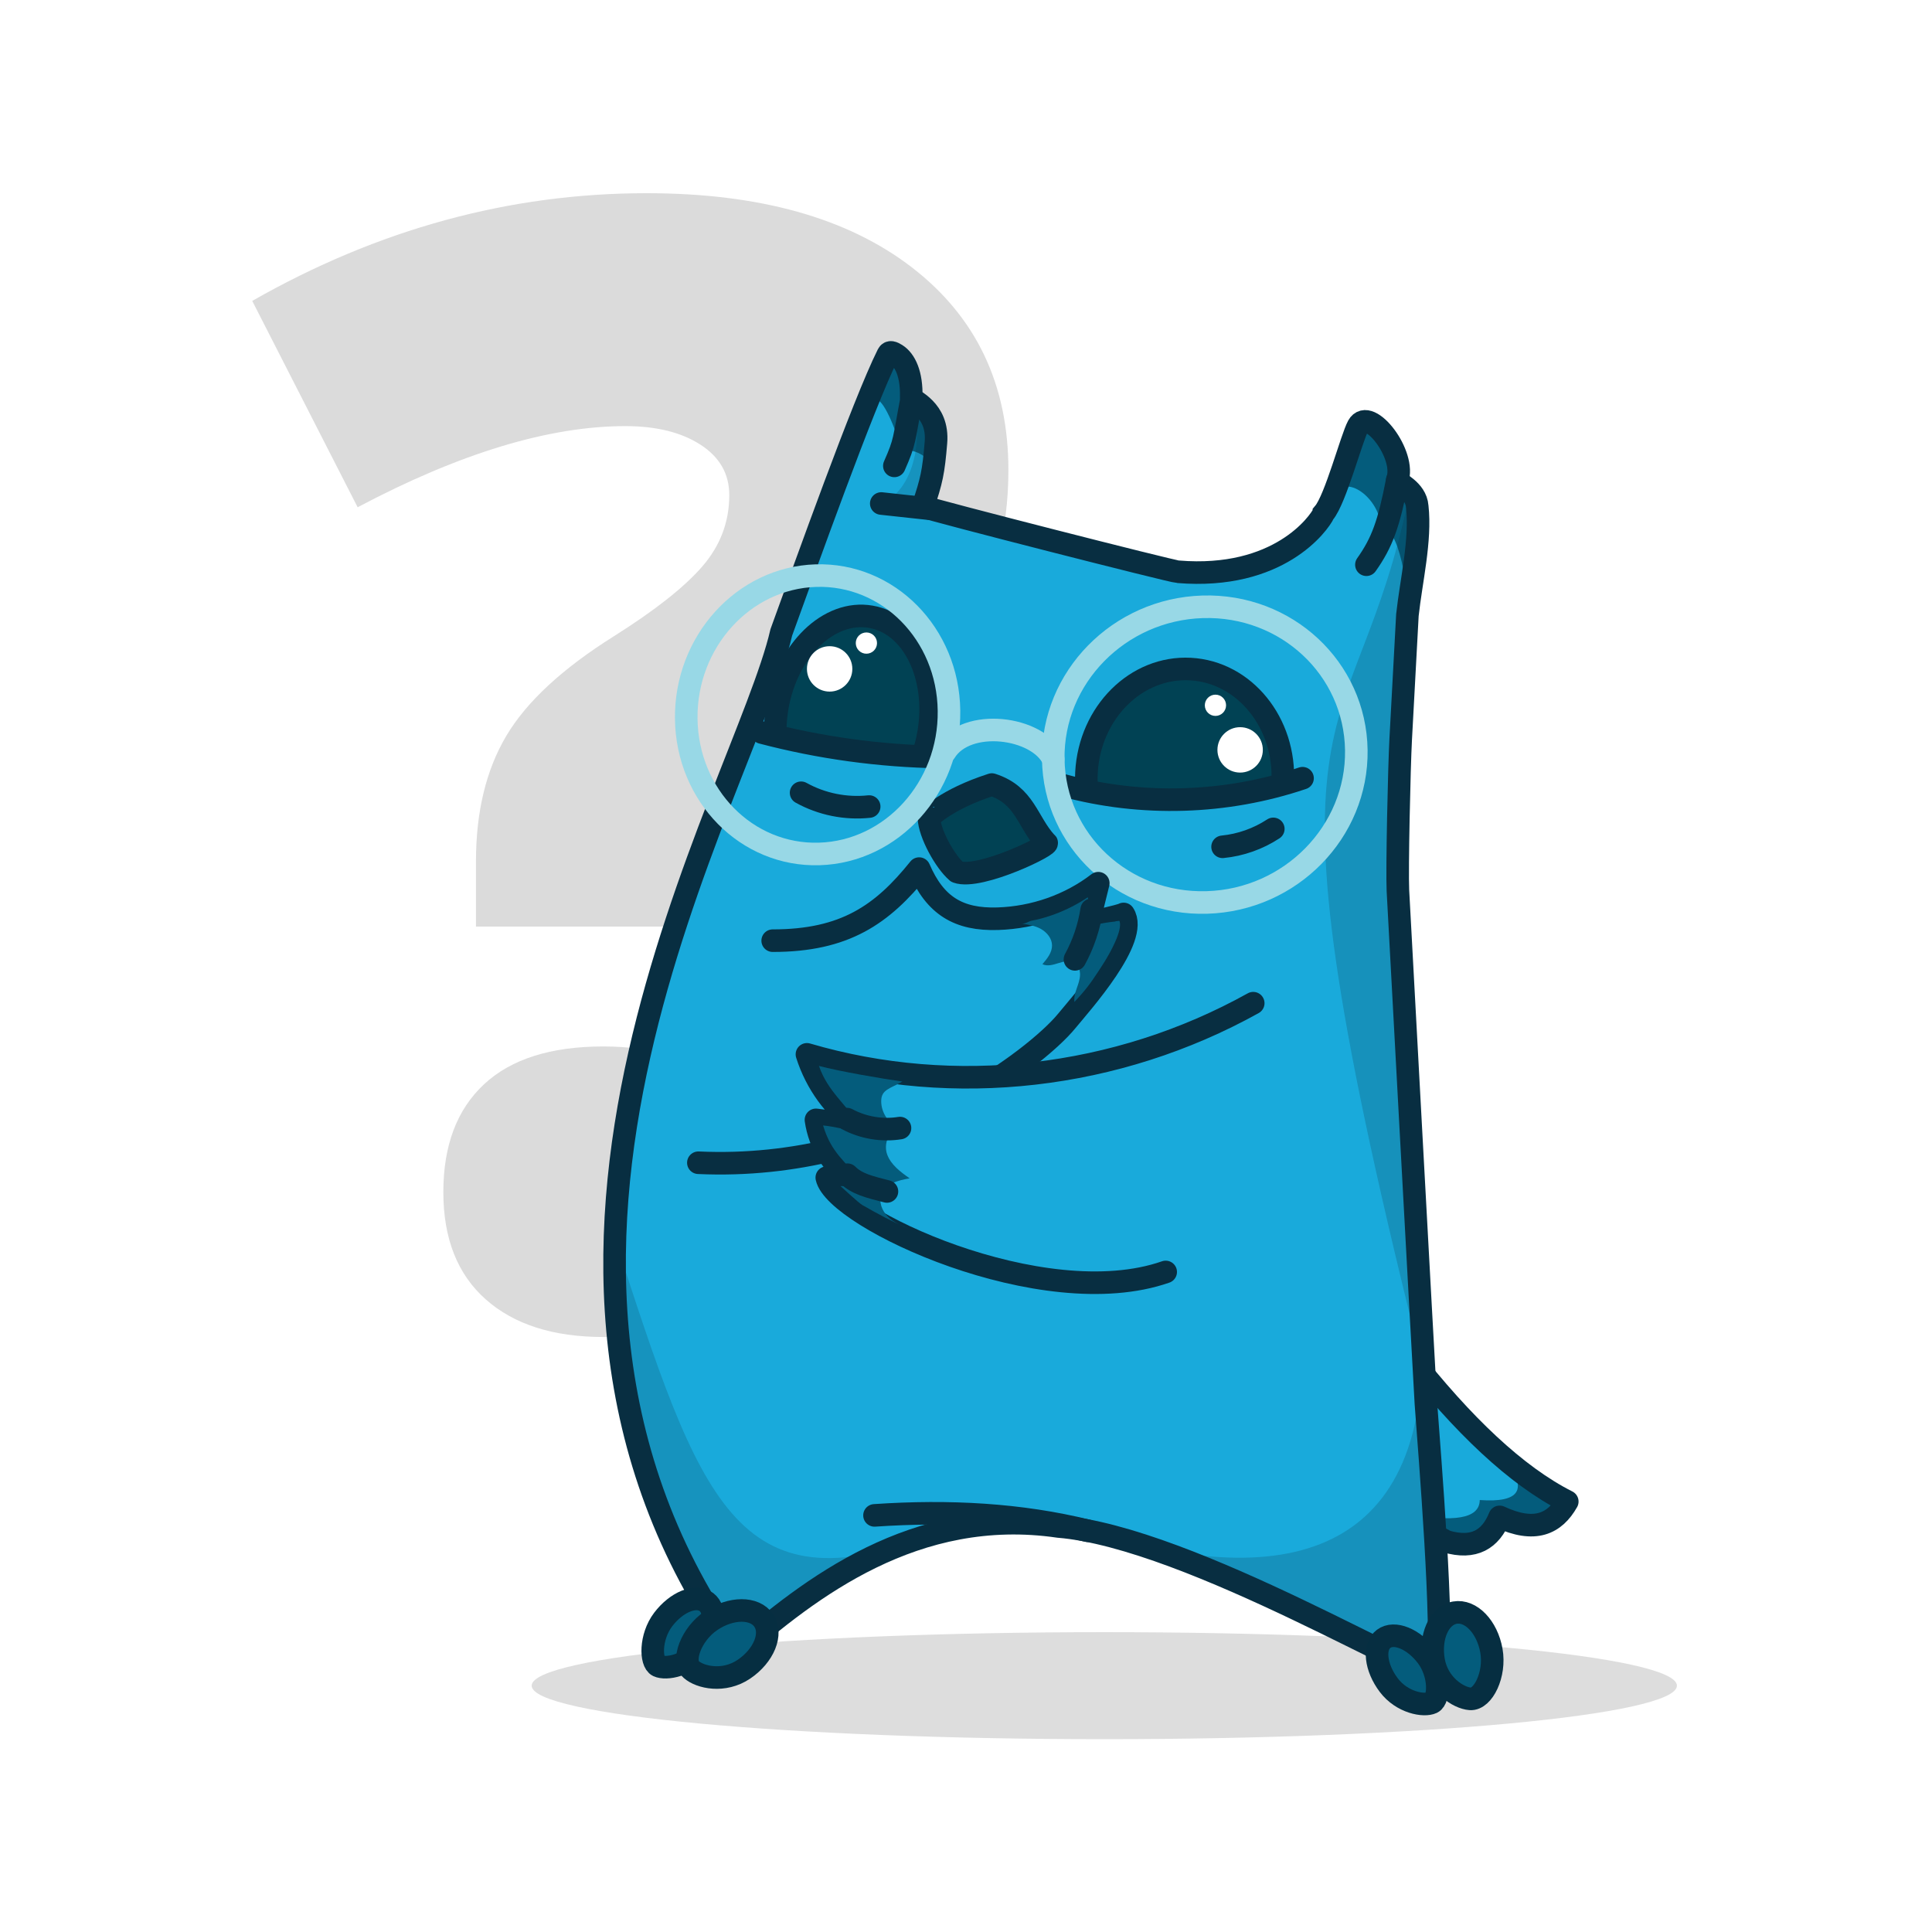
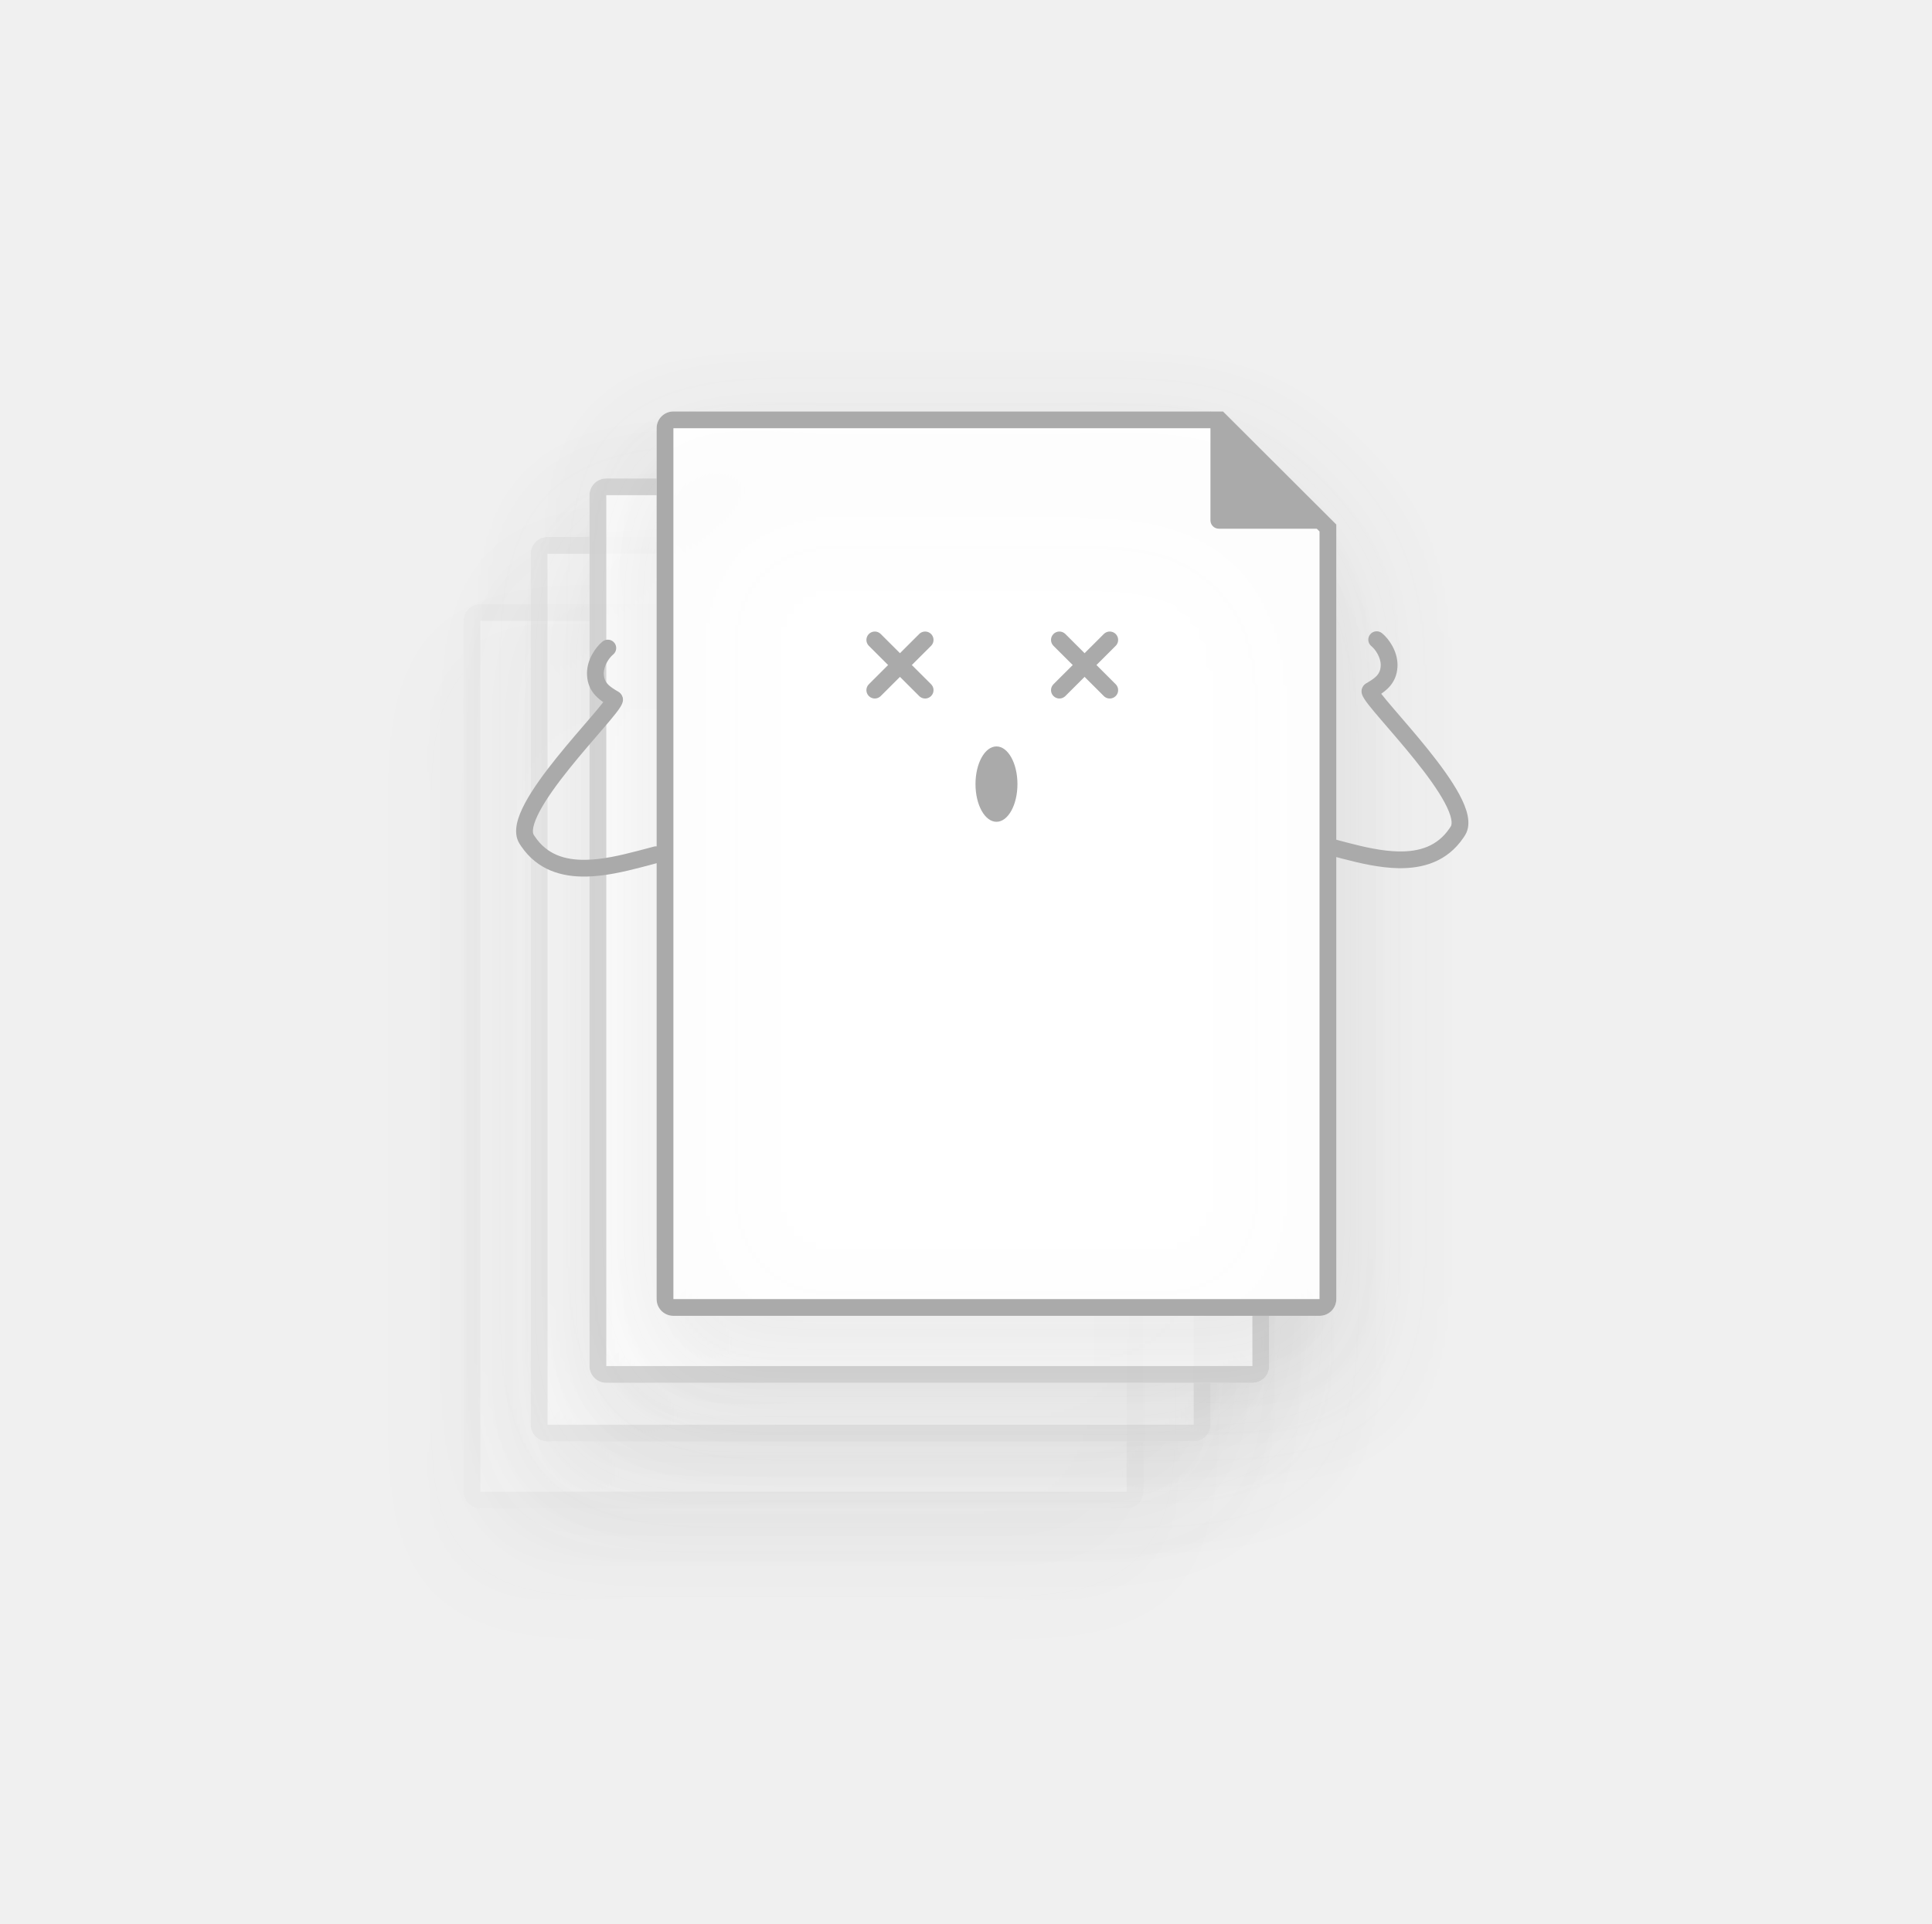
- <svg xmlns="http://www.w3.org/2000/svg" width="214" height="214" viewBox="0 0 214 214" fill="none">
-   <rect width="214" height="214" fill="white" />
-   <path d="M52.721 102.637V95.414C52.721 89.928 53.839 85.291 56.08 81.51C58.321 77.73 62.298 74.05 68.01 70.465C72.546 67.606 75.81 65.032 77.795 62.738C79.781 60.443 80.779 57.81 80.779 54.843C80.779 52.489 79.715 50.629 77.587 49.256C75.459 47.883 72.689 47.199 69.271 47.199C60.812 47.199 50.926 50.195 39.614 56.187L27.939 33.331C41.885 25.377 56.449 21.4 71.625 21.4C84.114 21.4 93.916 24.146 101.026 29.633C108.135 35.12 111.696 42.598 111.696 52.061C111.696 58.838 110.115 64.705 106.947 69.663C103.784 74.621 98.725 79.311 91.782 83.733C85.903 87.544 82.218 90.326 80.737 92.091C79.257 93.857 78.508 95.943 78.508 98.351V102.637H52.721ZM49.107 132.044C49.107 126.89 50.605 122.913 53.601 120.113C56.597 117.314 61.008 115.911 66.834 115.911C72.433 115.911 76.731 117.326 79.727 120.155C82.723 122.985 84.221 126.944 84.221 132.044C84.221 137.138 82.669 141.091 79.561 143.891C76.452 146.691 72.207 148.094 66.834 148.094C61.287 148.094 56.948 146.709 53.809 143.933C50.676 141.157 49.107 137.198 49.107 132.044Z" fill="#DBDBDB" />
-   <path d="M122.319 192.642C157.349 192.642 185.746 189.988 185.746 186.715C185.746 183.442 157.349 180.788 122.319 180.788C87.289 180.788 58.892 183.442 58.892 186.715C58.892 189.988 87.289 192.642 122.319 192.642Z" fill="#DDDDDD" />
-   <path d="M152.528 166.843L160.197 170.98C163.282 171.878 165.107 170.742 166.111 168.258C170.011 170.077 172.216 169.012 173.601 166.557C167.948 163.71 162.016 158.057 155.869 150.222L152.528 166.843Z" fill="#19AADB" />
-   <path d="M155.869 167.681C160.946 168.62 163.888 168.269 163.906 166.153C168.287 166.468 169.417 165.042 166.551 161.481L173.607 166.326C172.478 168.798 170.237 169.732 166.117 168.026C165.713 169.702 164.405 170.76 161.992 171.051L155.869 167.681Z" fill="#045C7C" />
-   <path d="M152.528 166.605L160.197 170.742C163.282 171.64 165.107 170.505 166.111 168.02C170.011 169.839 172.216 168.775 173.601 166.32C167.948 163.472 162.016 157.819 155.869 149.984L152.528 166.605Z" stroke="#082E41" stroke-width="2.5" stroke-miterlimit="10" stroke-linecap="round" stroke-linejoin="round" />
-   <path d="M69.758 119.531C69.603 119.263 87.526 66.215 89.826 61.281C90.457 59.599 96.294 42.764 98.838 38.348C98.838 38.348 101.561 41.439 100.931 44.001C100.693 44.982 103.463 46.224 103.166 49.024C102.833 52.109 103.196 53.233 102.221 56.11C103.029 56.472 129.892 63.338 130.486 63.338C141.632 64.254 147.167 56.145 147.933 55.295C148.046 55.158 149.657 48.774 150.43 47.187C150.923 46.176 155.085 47.811 154.764 53.197C154.734 53.72 156.25 54.463 156.975 56.11C157.391 59.878 156.297 64.337 155.887 68.141C155.637 72.724 155.394 77.308 155.144 81.891C154.972 85.13 154.728 96.318 154.835 98.648C154.865 99.314 157.664 150.876 157.938 155.495C158.336 160.987 159.959 180.586 159.216 185.306C158.96 186.959 131.949 170.291 117.248 169.096C101.371 166.777 89.654 175.973 81.576 182.988C61.269 161.148 69.514 121.873 69.758 119.531Z" fill="#19AADB" />
-   <path d="M98.351 39.257C99.807 39.733 100.842 42.479 100.931 44.001C101.026 44.042 103.647 47.811 103.647 47.811C103.647 47.811 103.582 49.957 103.582 50.011C103.582 50.177 102.851 53.393 102.91 53.197C104.004 49.755 99.807 49.773 99.807 49.773C99.058 46.884 97.459 43.525 96.894 44.47C96.657 44.869 97.822 39.085 98.351 39.257Z" fill="#045C7C" />
-   <path d="M152.927 59.331C154.942 56.781 156.03 66.958 156.089 66.584C157.254 59.314 158.574 53.999 154.77 53.191C156.06 50.546 151.453 44.94 150.436 47.55C150.299 47.894 147.934 55.075 148.177 54.582C149.241 52.454 153.509 55.664 152.927 59.331Z" fill="#045C7C" />
-   <path opacity="0.21" d="M156.184 54.415C149.907 85.327 138.155 73.521 156.916 148.676C158.336 125.309 154.579 115.602 154.829 94.76C155.542 75.5 157.783 54.285 156.184 54.415Z" fill="#082E41" />
-   <path opacity="0.2" d="M157.314 143.856C159.769 171.224 144.307 176.883 121.195 169.702C136.889 174.565 151.084 179.796 159.18 186.519C161.671 182.435 159.008 161.719 157.314 143.856Z" fill="#082E41" />
-   <path opacity="0.19" d="M103.285 169.958C81.552 178.387 77.539 166.266 68.117 137.192C67.315 134.077 67.975 169.898 81.582 182.988C84.881 180.2 92.763 174.434 103.285 169.958Z" fill="#082E41" />
-   <path opacity="0.19" d="M100.931 44.001C102.72 49.006 100.663 55.61 96.859 55.777L102.583 56.419C103.178 52.81 105.811 47.811 100.931 44.001Z" fill="#082E41" />
-   <path d="M86.545 70.037C89.268 62.553 95.622 44.708 98.351 39.257C98.541 38.871 98.909 39.049 99.272 39.275C100.259 39.893 101.002 41.439 100.931 43.995C100.919 44.363 103.98 45.291 103.671 49.018C103.398 52.299 103.195 53.227 102.227 56.104C103.035 56.466 129.898 63.332 130.492 63.332C141.626 64.248 146.091 58.006 146.643 56.829C146.643 56.829 146.643 56.829 146.643 56.823C147.939 55.283 149.693 48.536 150.436 47.175C151.631 44.999 155.804 50.391 154.769 53.185C154.668 53.458 156.844 54.219 156.981 56.098C157.397 59.867 156.303 64.325 155.893 68.129C155.643 72.712 155.4 77.296 155.15 81.879C154.978 85.118 154.734 96.306 154.841 98.636C154.871 99.302 157.67 150.864 157.944 155.483C158.342 160.976 159.965 180.574 159.222 185.294C158.966 186.947 131.955 170.279 117.254 169.084C101.376 166.765 89.66 175.961 81.582 182.976C50.379 139.35 82.443 87.787 86.545 70.037Z" stroke="#082E41" stroke-width="2.5" stroke-miterlimit="10" />
-   <path d="M154.77 53.191C153.848 57.994 153.099 60.092 151.352 62.553" stroke="#082E41" stroke-width="2.5" stroke-miterlimit="10" stroke-linecap="round" stroke-linejoin="round" />
-   <path d="M101.008 44.013C100.086 48.816 100.294 48.828 99.064 51.604" stroke="#082E41" stroke-width="2.5" stroke-miterlimit="10" stroke-linecap="round" stroke-linejoin="round" />
-   <path d="M97.614 55.771L102.916 56.347" stroke="#082E41" stroke-width="2.5" stroke-miterlimit="10" stroke-linecap="round" stroke-linejoin="round" />
-   <path d="M96.865 167.853C105.139 167.289 113.051 167.728 120.476 169.559" stroke="#082E41" stroke-width="2.5" stroke-miterlimit="10" stroke-linecap="round" stroke-linejoin="round" />
-   <path d="M77.676 182.578C76.196 184.533 73.759 184.932 72.891 184.522C72.064 184.123 71.981 181.341 73.455 179.391C74.936 177.436 77.076 176.574 78.241 177.448C79.406 178.327 79.15 180.628 77.676 182.578Z" fill="#045C7C" stroke="#062E41" stroke-width="2.5" stroke-miterlimit="10" />
-   <path d="M82.396 184.896C80.179 186.394 77.551 185.805 76.559 184.92C75.489 183.975 76.541 181.014 78.758 179.516C80.975 178.018 83.591 178.006 84.596 179.493C85.6 180.979 84.613 183.398 82.396 184.896Z" fill="#045C7C" stroke="#062E41" stroke-width="2.5" stroke-miterlimit="10" />
-   <path d="M153.831 186.656C155.311 188.611 157.748 189.01 158.616 188.599C159.442 188.201 159.525 185.419 158.051 183.469C156.571 181.52 154.431 180.652 153.266 181.525C152.095 182.399 152.35 184.7 153.831 186.656Z" fill="#045C7C" stroke="#062E41" stroke-width="2.5" stroke-miterlimit="10" />
-   <path d="M158.8 183.969C159.269 186.608 161.522 188.076 162.848 188.177C164.275 188.284 165.666 185.467 165.196 182.833C164.726 180.194 162.913 178.315 161.148 178.625C159.382 178.94 158.336 181.335 158.8 183.969Z" fill="#045C7C" stroke="#062E41" stroke-width="2.5" stroke-miterlimit="10" />
-   <path d="M142.078 86.724C142.435 80.078 137.852 74.43 131.854 74.109C125.85 73.788 120.702 78.918 120.345 85.564C119.989 92.21 124.572 97.857 130.57 98.178C136.573 98.493 141.721 93.369 142.078 86.724Z" fill="#014254" stroke="#082E41" stroke-width="2.5" stroke-miterlimit="10" />
-   <path d="M102.851 81.219C103.939 74.888 101.073 69.104 96.448 68.314C91.824 67.517 87.187 72.005 86.099 78.336C85.011 84.667 87.877 90.451 92.501 91.241C97.126 92.032 101.757 87.55 102.851 81.219Z" fill="#014254" stroke="#082E41" stroke-width="2.5" stroke-miterlimit="10" />
-   <path d="M91.895 76.606C93.284 76.606 94.41 75.48 94.41 74.092C94.41 72.703 93.284 71.577 91.895 71.577C90.507 71.577 89.381 72.703 89.381 74.092C89.381 75.48 90.507 76.606 91.895 76.606Z" fill="white" />
-   <path d="M104.105 83.852C97.459 83.745 90.825 82.83 84.393 81.142C84.173 84.179 83.727 87.009 83.501 90.046C83.388 91.568 83.287 93.155 83.87 94.564C84.738 96.674 87.044 97.947 89.321 98.066C91.598 98.184 93.827 97.311 95.765 96.11C100.122 93.423 102.845 88.816 104.105 83.852Z" fill="#19AADB" />
-   <path d="M84.393 81.142C90.825 82.836 97.459 83.745 104.105 83.852" stroke="#082E41" stroke-width="2.5" stroke-miterlimit="10" stroke-linecap="round" stroke-linejoin="round" />
-   <path d="M144.283 86.194C135.801 89.06 126.468 89.345 117.831 86.997C118.08 89.464 118.152 91.747 119.138 94.017C120.636 97.459 123.644 100.206 127.205 101.394C130.766 102.583 134.82 102.191 138.083 100.348C141.347 98.505 143.778 95.23 144.592 91.568C144.997 89.737 144.444 88.073 144.283 86.194Z" fill="#19AADB" />
-   <path d="M117.825 87.003C126.462 89.351 135.801 89.066 144.277 86.2" stroke="#082E41" stroke-width="2.5" stroke-miterlimit="10" stroke-linecap="round" stroke-linejoin="round" />
-   <path d="M102.893 90.57C102.928 90.587 104.688 88.572 109.865 86.902C113.545 88.085 113.765 91.004 115.881 93.334C116.749 93.459 108.498 97.495 106.002 96.579C104.688 95.462 102.934 92.311 102.893 90.57Z" fill="#014254" stroke="#082E41" stroke-width="2.5" stroke-miterlimit="10" stroke-linecap="round" stroke-linejoin="round" />
-   <path d="M150.234 83.085C150.103 74.044 142.488 66.934 133.215 67.214C123.948 67.493 116.535 75.043 116.666 84.09C116.797 93.132 124.411 100.241 133.685 99.962C142.952 99.688 150.365 92.133 150.234 83.085Z" stroke="#98D8E6" stroke-width="2.5" stroke-miterlimit="10" />
-   <path d="M105.116 78.722C105.009 70.21 98.404 63.51 90.367 63.76C82.331 64.01 75.905 71.113 76.012 79.626C76.119 88.138 82.723 94.838 90.76 94.588C98.797 94.338 105.229 87.235 105.116 78.722Z" stroke="#98D8E6" stroke-width="2.5" stroke-miterlimit="10" />
-   <path d="M104.688 83.276C107.071 79.453 114.971 80.488 116.666 84.096" stroke="#98D8E6" stroke-width="2.5" stroke-miterlimit="10" stroke-linecap="round" stroke-linejoin="round" />
-   <path d="M85.588 104.194C93.583 104.194 97.715 101.311 101.81 96.211C103.582 100.318 106.168 101.9 110.525 101.763C114.52 101.632 118.479 100.271 121.653 97.828C121.302 99.308 120.874 100.8 120.636 102.292C120.654 102.161 124.066 101.466 124.459 101.234C126.23 103.939 119.804 111.09 118.104 113.153C114.924 117.016 99.058 129.791 77.355 128.792" fill="#19AADB" />
-   <path d="M85.588 104.194C93.583 104.194 97.715 101.311 101.81 96.211C103.582 100.318 106.168 101.9 110.525 101.763C114.52 101.632 118.479 100.271 121.653 97.828C121.302 99.308 120.874 100.8 120.636 102.292C120.654 102.161 124.066 101.466 124.459 101.234C126.23 103.939 119.804 111.09 118.104 113.153C114.924 117.016 99.058 129.791 77.355 128.792" stroke="#082E41" stroke-width="2.5" stroke-miterlimit="10" stroke-linecap="round" stroke-linejoin="round" />
-   <path d="M123.852 102.007C123.918 102.001 123.995 101.989 124.007 102.025C124.363 103.065 122.961 105.52 122.396 106.447C122.164 106.828 121.914 107.202 121.671 107.577C120.826 108.878 120.184 109.74 119.007 110.983C118.948 110.477 119.097 109.966 119.263 109.485C119.43 109.003 119.614 108.51 119.632 107.999C119.649 107.487 119.459 106.935 119.025 106.661C118.508 106.334 117.83 106.495 117.248 106.679C116.665 106.863 116.011 107.065 115.465 106.798C115.988 106.192 116.541 105.508 116.529 104.705C116.517 103.945 115.97 103.279 115.31 102.904C114.65 102.53 113.883 102.411 113.128 102.304C113.432 102.346 113.693 102.215 113.955 102.09C114.234 101.959 114.573 101.929 114.87 101.858C115.536 101.698 116.19 101.495 116.838 101.258C118.122 100.782 119.352 100.152 120.488 99.391C120.5 99.379 120.541 99.682 120.541 99.712C120.535 99.855 120.488 99.986 120.446 100.122C120.381 100.336 120.375 100.556 120.327 100.776C120.268 101.056 120.208 101.341 120.155 101.62C120.125 101.769 120.095 101.917 120.06 102.066C120.042 102.161 119.935 102.423 119.97 102.506C120.072 102.779 120.535 102.607 120.714 102.565C121.076 102.476 121.439 102.399 121.807 102.328C122.176 102.256 122.55 102.197 122.925 102.143C123.103 102.12 123.282 102.096 123.466 102.078C123.537 102.06 123.715 102.013 123.852 102.007Z" fill="#045C7C" />
-   <path d="M120.922 100.764C120.631 102.684 120.001 104.557 119.067 106.263" stroke="#082E41" stroke-width="2.5" stroke-miterlimit="10" stroke-linecap="round" stroke-linejoin="round" />
-   <path d="M138.815 111.119C123.716 119.519 105.698 121.582 89.381 116.785C90.397 119.995 92.442 122.806 95.088 124.637C93.518 124.441 91.949 124.239 90.379 124.043C90.766 126.765 92.323 129.262 94.511 130.665C93.536 130.588 92.555 130.51 91.58 130.439C92.525 134.885 115.477 145.657 129.119 140.889" fill="#19AADB" />
-   <path d="M138.815 111.119C123.716 119.519 105.698 121.582 89.381 116.785C90.397 119.995 92.442 122.806 95.088 124.637C93.518 124.441 91.949 124.239 90.379 124.043C90.766 126.765 92.323 129.262 94.511 130.665C93.536 130.588 92.555 130.51 91.58 130.439C92.525 134.885 115.477 145.657 129.119 140.889" stroke="#082E41" stroke-width="2.5" stroke-miterlimit="10" stroke-linecap="round" stroke-linejoin="round" />
-   <path d="M90.712 118.069C91.687 120.886 93.637 122.212 95.409 124.905C95.569 125.148 95.474 125.452 95.189 125.398C93.857 125.16 92.389 124.78 91.17 124.661C92.097 127.776 93.691 128.644 95.367 130.849C94.558 131.23 94.071 131.432 93.096 131.378C93.114 131.378 95.088 133.233 95.516 133.477C97.239 134.469 98.838 135.319 100.663 136.122C99.837 135.765 98.981 135.397 98.345 134.761C97.703 134.125 97.317 133.15 97.62 132.3C98.048 131.111 99.51 130.73 100.759 130.522C99.754 129.815 98.69 129.03 98.268 127.877C97.846 126.724 98.434 125.119 99.659 124.988C98.446 124.518 97.59 123.246 97.608 121.944C97.626 120.678 98.571 120.601 99.956 119.798C97.62 119.471 92.948 118.663 90.712 118.069Z" fill="#045C7C" />
-   <path d="M93.869 130.118C94.915 131.164 96.324 131.473 98.244 131.973" stroke="#082E41" stroke-width="2.5" stroke-miterlimit="10" stroke-linecap="round" stroke-linejoin="round" />
-   <path d="M93.821 123.959C95.599 124.917 97.697 125.273 99.689 124.952" stroke="#082E41" stroke-width="2.5" stroke-miterlimit="10" stroke-linecap="round" stroke-linejoin="round" />
-   <path d="M88.733 87.811C91.01 89.078 93.685 89.618 96.276 89.339" stroke="#082E41" stroke-width="2.5" stroke-miterlimit="10" stroke-linecap="round" stroke-linejoin="round" />
-   <path d="M135.42 93.797C137.418 93.601 139.362 92.912 141.038 91.812" stroke="#082E41" stroke-width="2.5" stroke-miterlimit="10" stroke-linecap="round" stroke-linejoin="round" />
-   <path d="M95.967 72.409C96.617 72.409 97.144 71.882 97.144 71.232C97.144 70.582 96.617 70.055 95.967 70.055C95.317 70.055 94.79 70.582 94.79 71.232C94.79 71.882 95.317 72.409 95.967 72.409Z" fill="white" />
-   <path d="M137.364 85.576C138.753 85.576 139.879 84.45 139.879 83.062C139.879 81.673 138.753 80.547 137.364 80.547C135.975 80.547 134.85 81.673 134.85 83.062C134.85 84.45 135.975 85.576 137.364 85.576Z" fill="white" />
-   <path d="M134.63 79.299C135.28 79.299 135.807 78.772 135.807 78.122C135.807 77.472 135.28 76.945 134.63 76.945C133.98 76.945 133.453 77.472 133.453 78.122C133.453 78.772 133.98 79.299 134.63 79.299Z" fill="white" />
+ <svg xmlns="http://www.w3.org/2000/svg" width="243" height="242" viewBox="0 0 243 242" fill="none">
+   <g opacity="0.2" filter="url(#filter0_d_3123_1290)">
+     <path d="M58.311 78.095C58.311 76.931 59.256 75.989 60.422 75.989H129.554L143.803 90.209V187.645C143.803 188.809 142.858 189.752 141.692 189.752H60.422C59.256 189.752 58.311 188.809 58.311 187.645V78.095Z" fill="white" />
+   </g>
+   <g opacity="0.2" filter="url(#filter1_d_3123_1290)">
+     <path d="M58.311 187.645V78.095C58.311 77.004 59.142 76.108 60.206 76L60.422 75.989H129.554L143.803 90.209V187.645L143.791 187.86C143.691 188.852 142.901 189.64 141.907 189.74L141.692 189.752V91.081L128.68 78.095H60.422V189.752L60.206 189.74C59.213 189.64 58.423 188.852 58.322 187.86L58.311 187.645ZM141.692 187.645V189.752H60.422V187.645H141.692Z" fill="#CCCCCC" />
+   </g>
+   <g opacity="0.4" filter="url(#filter2_d_3123_1290)">
+     <path d="M66.755 69.669C66.755 68.505 67.7 67.563 68.866 67.563H137.998L152.247 81.783V179.219C152.247 180.383 151.302 181.326 150.136 181.326H68.866C67.7 181.326 66.755 180.383 66.755 179.219V69.669Z" fill="white" />
+   </g>
+   <g opacity="0.4" filter="url(#filter3_d_3123_1290)">
+     <path d="M66.755 179.219V69.669C66.755 68.578 67.586 67.682 68.65 67.574L68.866 67.563H137.998L152.247 81.783V179.219L152.235 179.434C152.135 180.426 151.345 181.214 150.351 181.314L150.136 181.326V82.655L137.124 69.669H68.866V181.326L68.65 181.314C67.657 181.214 66.867 180.426 66.766 179.434L66.755 179.219ZM150.136 179.219V181.326H68.866V179.219H150.136Z" fill="#CCCCCC" />
+   </g>
+   <g opacity="0.8" filter="url(#filter4_d_3123_1290)">
+     <path d="M74.143 62.294C74.143 61.13 75.088 60.187 76.254 60.187H145.386L159.635 74.407V171.844C159.635 173.008 158.69 173.95 157.524 173.95H76.254C75.088 173.95 74.143 173.008 74.143 171.844V62.294Z" fill="white" />
+   </g>
+   <g opacity="0.8" filter="url(#filter5_d_3123_1290)">
+     <path d="M74.143 171.844V62.294C74.143 61.203 74.974 60.306 76.038 60.198L76.254 60.187H145.386L159.635 74.407V171.844L159.623 172.058C159.523 173.051 158.733 173.839 157.739 173.939L157.524 173.95V75.279L144.512 62.294H76.254V173.95L76.038 173.939C75.044 173.839 74.255 173.051 74.154 172.058L74.143 171.844ZM157.524 171.844V173.95H76.254V171.844H157.524Z" fill="#CCCCCC" />
+   </g>
+   <g filter="url(#filter6_d_3123_1290)">
+     <path d="M82.587 53.868C82.587 52.704 83.531 51.761 84.698 51.761H153.83L168.078 65.981V163.418C168.078 164.582 167.134 165.525 165.967 165.525H84.698C83.531 165.525 82.587 164.582 82.587 163.418V53.868Z" fill="white" />
+   </g>
+   <g filter="url(#filter7_d_3123_1290)">
+     <path d="M82.587 163.418V53.868C82.587 52.777 83.417 51.88 84.482 51.772L84.698 51.761H153.83L168.078 65.981V163.418L168.067 163.633C167.966 164.625 167.177 165.413 166.183 165.513L165.967 165.525V66.854L152.956 53.868H84.698V165.525L84.482 165.513C83.488 165.413 82.698 164.625 82.598 163.633L82.587 163.418ZM165.967 163.418V165.525H84.698V163.418H165.967Z" fill="#AAAAAA" />
+   </g>
+   <path d="M152.246 51.761L167.023 66.508H153.302C152.719 66.508 152.246 66.036 152.246 65.455V51.761Z" fill="#AAAAAA" />
+   <path d="M83.532 107.25C83.67 107.777 83.383 108.316 82.882 108.502L82.78 108.536L80.709 109.085C78.53 109.654 76.074 110.223 73.737 110.267C70.655 110.322 67.59 109.464 65.533 106.425L65.337 106.125C64.853 105.352 64.847 104.448 65.015 103.626C65.186 102.796 65.564 101.905 66.042 101.013C67 99.224 68.479 97.218 69.995 95.33C71.516 93.436 73.12 91.605 74.337 90.185C74.951 89.468 75.459 88.864 75.82 88.4C76.001 88.166 76.132 87.985 76.218 87.851C76.258 87.788 76.279 87.75 76.287 87.734C76.434 87.215 76.956 86.884 77.497 86.985C78.034 87.086 78.4 87.576 78.353 88.109L78.339 88.214L78.312 88.33C78.238 88.597 78.092 88.835 77.997 88.984C77.862 89.196 77.687 89.435 77.49 89.69C77.094 90.2 76.555 90.839 75.942 91.555C74.705 92.999 73.136 94.787 71.642 96.648C70.143 98.513 68.766 100.397 67.903 102.007C67.471 102.814 67.195 103.502 67.083 104.051C66.969 104.606 67.047 104.881 67.127 105.008L67.274 105.233C68.803 107.499 71.055 108.207 73.698 108.159C75.796 108.121 78.018 107.607 80.15 107.051L82.243 106.498L82.35 106.476C82.878 106.392 83.394 106.722 83.532 107.25Z" fill="#AAAAAA" />
+   <path d="M75.783 80.703C74.918 81.408 73.818 82.96 73.829 84.737L73.837 84.965C73.945 86.99 75.294 87.981 76.288 88.586L76.699 88.83L76.795 88.881C77.281 89.105 77.867 88.93 78.145 88.461C78.424 87.993 78.296 87.395 77.867 87.078L77.776 87.018L77.378 86.779C76.559 86.272 76.029 85.823 75.951 84.935L75.94 84.722C75.934 83.754 76.597 82.76 77.116 82.337C77.568 81.971 77.636 81.307 77.268 80.855C76.901 80.404 76.236 80.337 75.783 80.703Z" fill="#AAAAAA" />
+   <path d="M166.072 106.196C165.933 106.723 166.222 107.262 166.723 107.448L166.825 107.482L168.896 108.031C171.073 108.599 173.53 109.169 175.866 109.212C178.949 109.268 182.014 108.41 184.071 105.371L184.268 105.071C184.751 104.297 184.757 103.394 184.589 102.572C184.419 101.742 184.041 100.851 183.563 99.959C182.604 98.17 181.125 96.163 179.609 94.276C178.088 92.382 176.484 90.551 175.267 89.131C174.654 88.414 174.145 87.81 173.784 87.346C173.602 87.112 173.471 86.931 173.387 86.797C173.346 86.734 173.325 86.696 173.316 86.68C173.17 86.161 172.648 85.83 172.107 85.931C171.57 86.032 171.205 86.522 171.251 87.055L171.266 87.16L171.292 87.276C171.367 87.543 171.512 87.781 171.607 87.93C171.742 88.142 171.917 88.381 172.114 88.636C172.511 89.146 173.049 89.785 173.663 90.5C174.9 91.945 176.469 93.733 177.962 95.594C179.461 97.459 180.837 99.342 181.701 100.953C182.134 101.76 182.409 102.448 182.521 102.997C182.635 103.552 182.557 103.827 182.477 103.954L182.331 104.178C180.802 106.445 178.549 107.153 175.905 107.105C173.808 107.067 171.585 106.553 169.453 105.997L167.36 105.443L167.255 105.421C166.726 105.338 166.211 105.668 166.072 106.196Z" fill="#AAAAAA" />
+   <path d="M173.821 79.65C174.687 80.355 175.787 81.906 175.775 83.683L175.767 83.912C175.658 85.936 174.31 86.927 173.317 87.532L172.905 87.776L172.809 87.827C172.323 88.051 171.737 87.877 171.459 87.408C171.18 86.939 171.308 86.342 171.738 86.025L171.828 85.965L172.227 85.726C173.046 85.219 173.576 84.769 173.653 83.881L173.664 83.668C173.67 82.7 173.007 81.706 172.488 81.284C172.036 80.917 171.968 80.253 172.336 79.802C172.704 79.351 173.369 79.283 173.821 79.65Z" fill="#AAAAAA" />
+   <path d="M117.107 86.072L117.18 86.152C117.518 86.566 117.494 87.176 117.107 87.562C116.721 87.947 116.11 87.972 115.695 87.635L115.615 87.562L109.282 81.242C108.869 80.831 108.869 80.163 109.282 79.752C109.694 79.34 110.363 79.34 110.775 79.752L117.107 86.072Z" fill="#AAAAAA" />
+   <path d="M115.615 79.752L115.695 79.679C116.11 79.342 116.721 79.366 117.107 79.752C117.494 80.137 117.518 80.747 117.18 81.161L117.107 81.241L110.775 87.561C110.363 87.973 109.694 87.973 109.282 87.561C108.869 87.151 108.869 86.483 109.282 86.072L115.615 79.752Z" fill="#AAAAAA" />
+   <path d="M140.327 86.072L140.4 86.152C140.738 86.566 140.714 87.176 140.327 87.562C139.941 87.947 139.33 87.972 138.915 87.635L138.835 87.562L132.502 81.242C132.089 80.831 132.089 80.163 132.502 79.752C132.914 79.34 133.583 79.34 133.995 79.752L140.327 86.072Z" fill="#AAAAAA" />
+   <path d="M138.835 79.752L138.915 79.679C139.33 79.342 139.941 79.366 140.327 79.752C140.714 80.137 140.738 80.747 140.4 81.161L140.327 81.241L133.995 87.561C133.583 87.973 132.914 87.973 132.502 87.561C132.089 87.151 132.089 86.483 132.502 86.072L138.835 79.752Z" fill="#AAAAAA" />
+   <path d="M127.971 98.636C127.971 101.254 126.79 103.377 125.332 103.377C123.875 103.377 122.694 101.254 122.694 98.636C122.694 96.019 123.875 93.896 125.332 93.896C126.79 93.896 127.971 96.019 127.971 98.636Z" fill="#AAAAAA" />
+   <defs>
+     <filter id="filter0_d_3123_1290" x="43.311" y="67.989" width="115.492" height="143.763" filterUnits="userSpaceOnUse" color-interpolation-filters="sRGB">
+       <feFlood flood-opacity="0" result="BackgroundImageFix" />
+       <feColorMatrix in="SourceAlpha" type="matrix" values="0 0 0 0 0 0 0 0 0 0 0 0 0 0 0 0 0 0 127 0" result="hardAlpha" />
+       <feOffset dy="7" />
+       <feGaussianBlur stdDeviation="7.5" />
+       <feColorMatrix type="matrix" values="0 0 0 0 0.333 0 0 0 0 0.333 0 0 0 0 0.333 0 0 0 0.1 0" />
+       <feBlend mode="normal" in2="BackgroundImageFix" result="effect1_dropShadow_3123_1290" />
+       <feBlend mode="normal" in="SourceGraphic" in2="effect1_dropShadow_3123_1290" result="shape" />
+     </filter>
+     <filter id="filter1_d_3123_1290" x="43.311" y="67.989" width="115.492" height="143.763" filterUnits="userSpaceOnUse" color-interpolation-filters="sRGB">
+       <feFlood flood-opacity="0" result="BackgroundImageFix" />
+       <feColorMatrix in="SourceAlpha" type="matrix" values="0 0 0 0 0 0 0 0 0 0 0 0 0 0 0 0 0 0 127 0" result="hardAlpha" />
+       <feOffset dy="7" />
+       <feGaussianBlur stdDeviation="7.5" />
+       <feColorMatrix type="matrix" values="0 0 0 0 0.333 0 0 0 0 0.333 0 0 0 0 0.333 0 0 0 0.1 0" />
+       <feBlend mode="normal" in2="BackgroundImageFix" result="effect1_dropShadow_3123_1290" />
+       <feBlend mode="normal" in="SourceGraphic" in2="effect1_dropShadow_3123_1290" result="shape" />
+     </filter>
+     <filter id="filter2_d_3123_1290" x="51.755" y="59.563" width="115.492" height="143.763" filterUnits="userSpaceOnUse" color-interpolation-filters="sRGB">
+       <feFlood flood-opacity="0" result="BackgroundImageFix" />
+       <feColorMatrix in="SourceAlpha" type="matrix" values="0 0 0 0 0 0 0 0 0 0 0 0 0 0 0 0 0 0 127 0" result="hardAlpha" />
+       <feOffset dy="7" />
+       <feGaussianBlur stdDeviation="7.5" />
+       <feColorMatrix type="matrix" values="0 0 0 0 0.333 0 0 0 0 0.333 0 0 0 0 0.333 0 0 0 0.1 0" />
+       <feBlend mode="normal" in2="BackgroundImageFix" result="effect1_dropShadow_3123_1290" />
+       <feBlend mode="normal" in="SourceGraphic" in2="effect1_dropShadow_3123_1290" result="shape" />
+     </filter>
+     <filter id="filter3_d_3123_1290" x="51.755" y="59.563" width="115.492" height="143.763" filterUnits="userSpaceOnUse" color-interpolation-filters="sRGB">
+       <feFlood flood-opacity="0" result="BackgroundImageFix" />
+       <feColorMatrix in="SourceAlpha" type="matrix" values="0 0 0 0 0 0 0 0 0 0 0 0 0 0 0 0 0 0 127 0" result="hardAlpha" />
+       <feOffset dy="7" />
+       <feGaussianBlur stdDeviation="7.5" />
+       <feColorMatrix type="matrix" values="0 0 0 0 0.333 0 0 0 0 0.333 0 0 0 0 0.333 0 0 0 0.1 0" />
+       <feBlend mode="normal" in2="BackgroundImageFix" result="effect1_dropShadow_3123_1290" />
+       <feBlend mode="normal" in="SourceGraphic" in2="effect1_dropShadow_3123_1290" result="shape" />
+     </filter>
+     <filter id="filter4_d_3123_1290" x="59.143" y="52.187" width="115.492" height="143.763" filterUnits="userSpaceOnUse" color-interpolation-filters="sRGB">
+       <feFlood flood-opacity="0" result="BackgroundImageFix" />
+       <feColorMatrix in="SourceAlpha" type="matrix" values="0 0 0 0 0 0 0 0 0 0 0 0 0 0 0 0 0 0 127 0" result="hardAlpha" />
+       <feOffset dy="7" />
+       <feGaussianBlur stdDeviation="7.5" />
+       <feColorMatrix type="matrix" values="0 0 0 0 0.333 0 0 0 0 0.333 0 0 0 0 0.333 0 0 0 0.1 0" />
+       <feBlend mode="normal" in2="BackgroundImageFix" result="effect1_dropShadow_3123_1290" />
+       <feBlend mode="normal" in="SourceGraphic" in2="effect1_dropShadow_3123_1290" result="shape" />
+     </filter>
+     <filter id="filter5_d_3123_1290" x="59.143" y="52.187" width="115.492" height="143.763" filterUnits="userSpaceOnUse" color-interpolation-filters="sRGB">
+       <feFlood flood-opacity="0" result="BackgroundImageFix" />
+       <feColorMatrix in="SourceAlpha" type="matrix" values="0 0 0 0 0 0 0 0 0 0 0 0 0 0 0 0 0 0 127 0" result="hardAlpha" />
+       <feOffset dy="7" />
+       <feGaussianBlur stdDeviation="7.5" />
+       <feColorMatrix type="matrix" values="0 0 0 0 0.333 0 0 0 0 0.333 0 0 0 0 0.333 0 0 0 0.1 0" />
+       <feBlend mode="normal" in2="BackgroundImageFix" result="effect1_dropShadow_3123_1290" />
+       <feBlend mode="normal" in="SourceGraphic" in2="effect1_dropShadow_3123_1290" result="shape" />
+     </filter>
+     <filter id="filter6_d_3123_1290" x="67.587" y="43.761" width="115.492" height="143.763" filterUnits="userSpaceOnUse" color-interpolation-filters="sRGB">
+       <feFlood flood-opacity="0" result="BackgroundImageFix" />
+       <feColorMatrix in="SourceAlpha" type="matrix" values="0 0 0 0 0 0 0 0 0 0 0 0 0 0 0 0 0 0 127 0" result="hardAlpha" />
+       <feOffset dy="7" />
+       <feGaussianBlur stdDeviation="7.5" />
+       <feColorMatrix type="matrix" values="0 0 0 0 0.333 0 0 0 0 0.333 0 0 0 0 0.333 0 0 0 0.1 0" />
+       <feBlend mode="normal" in2="BackgroundImageFix" result="effect1_dropShadow_3123_1290" />
+       <feBlend mode="normal" in="SourceGraphic" in2="effect1_dropShadow_3123_1290" result="shape" />
+     </filter>
+     <filter id="filter7_d_3123_1290" x="67.587" y="43.761" width="115.492" height="143.763" filterUnits="userSpaceOnUse" color-interpolation-filters="sRGB">
+       <feFlood flood-opacity="0" result="BackgroundImageFix" />
+       <feColorMatrix in="SourceAlpha" type="matrix" values="0 0 0 0 0 0 0 0 0 0 0 0 0 0 0 0 0 0 127 0" result="hardAlpha" />
+       <feOffset dy="7" />
+       <feGaussianBlur stdDeviation="7.5" />
+       <feColorMatrix type="matrix" values="0 0 0 0 0.333 0 0 0 0 0.333 0 0 0 0 0.333 0 0 0 0.1 0" />
+       <feBlend mode="normal" in2="BackgroundImageFix" result="effect1_dropShadow_3123_1290" />
+       <feBlend mode="normal" in="SourceGraphic" in2="effect1_dropShadow_3123_1290" result="shape" />
+     </filter>
+   </defs>
</svg>
